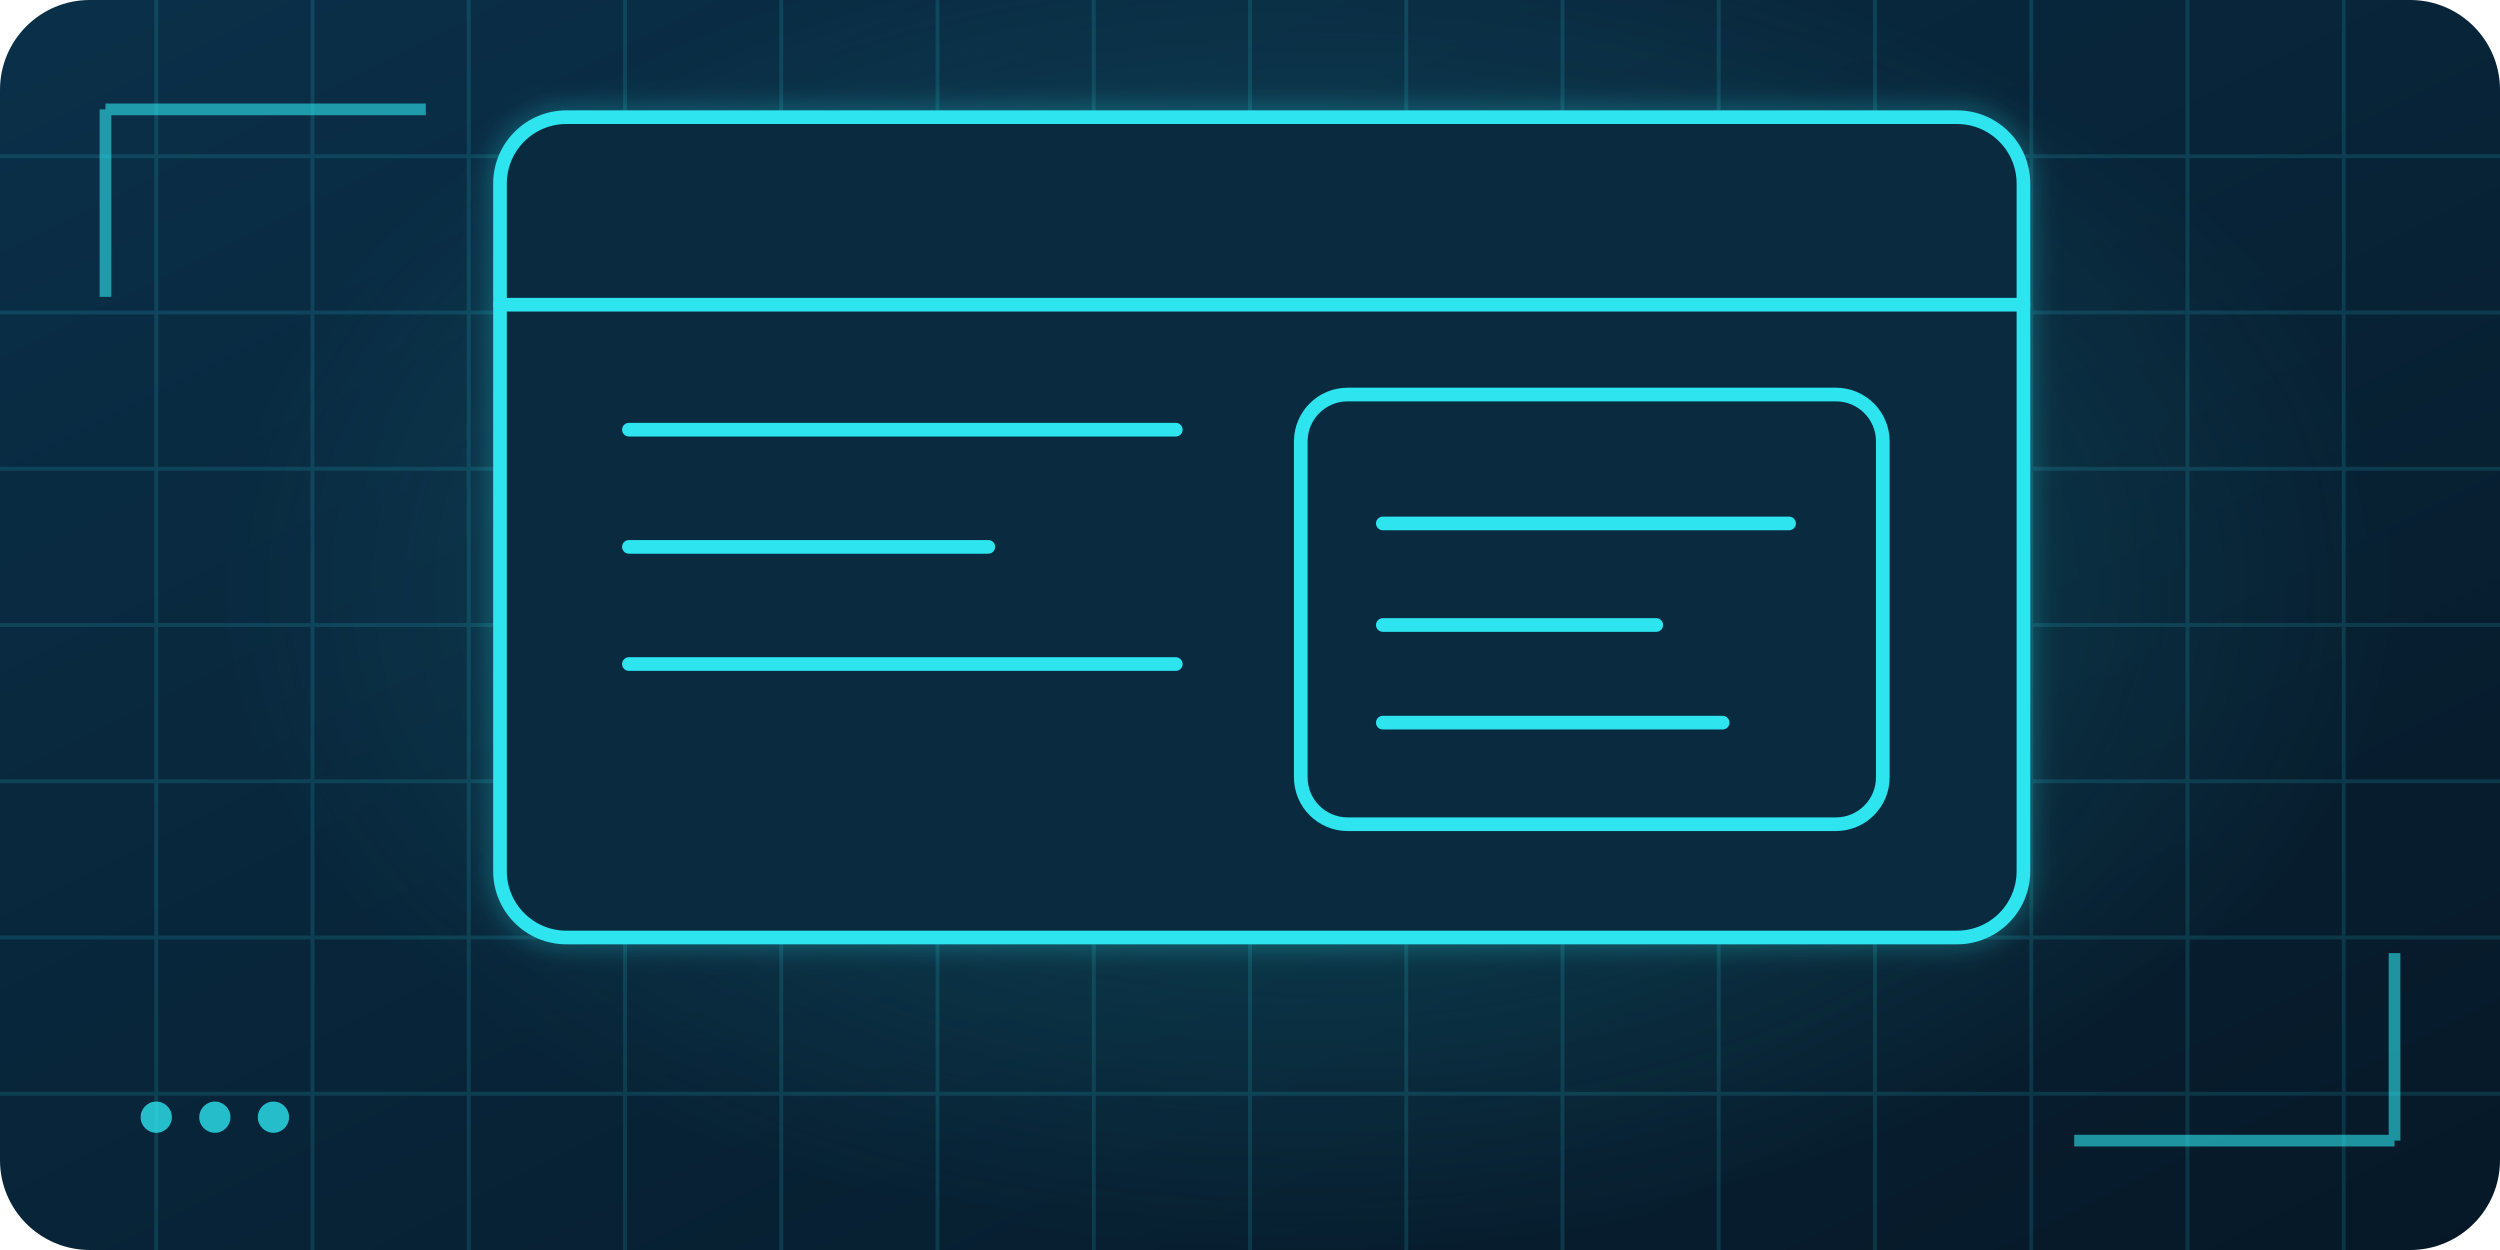
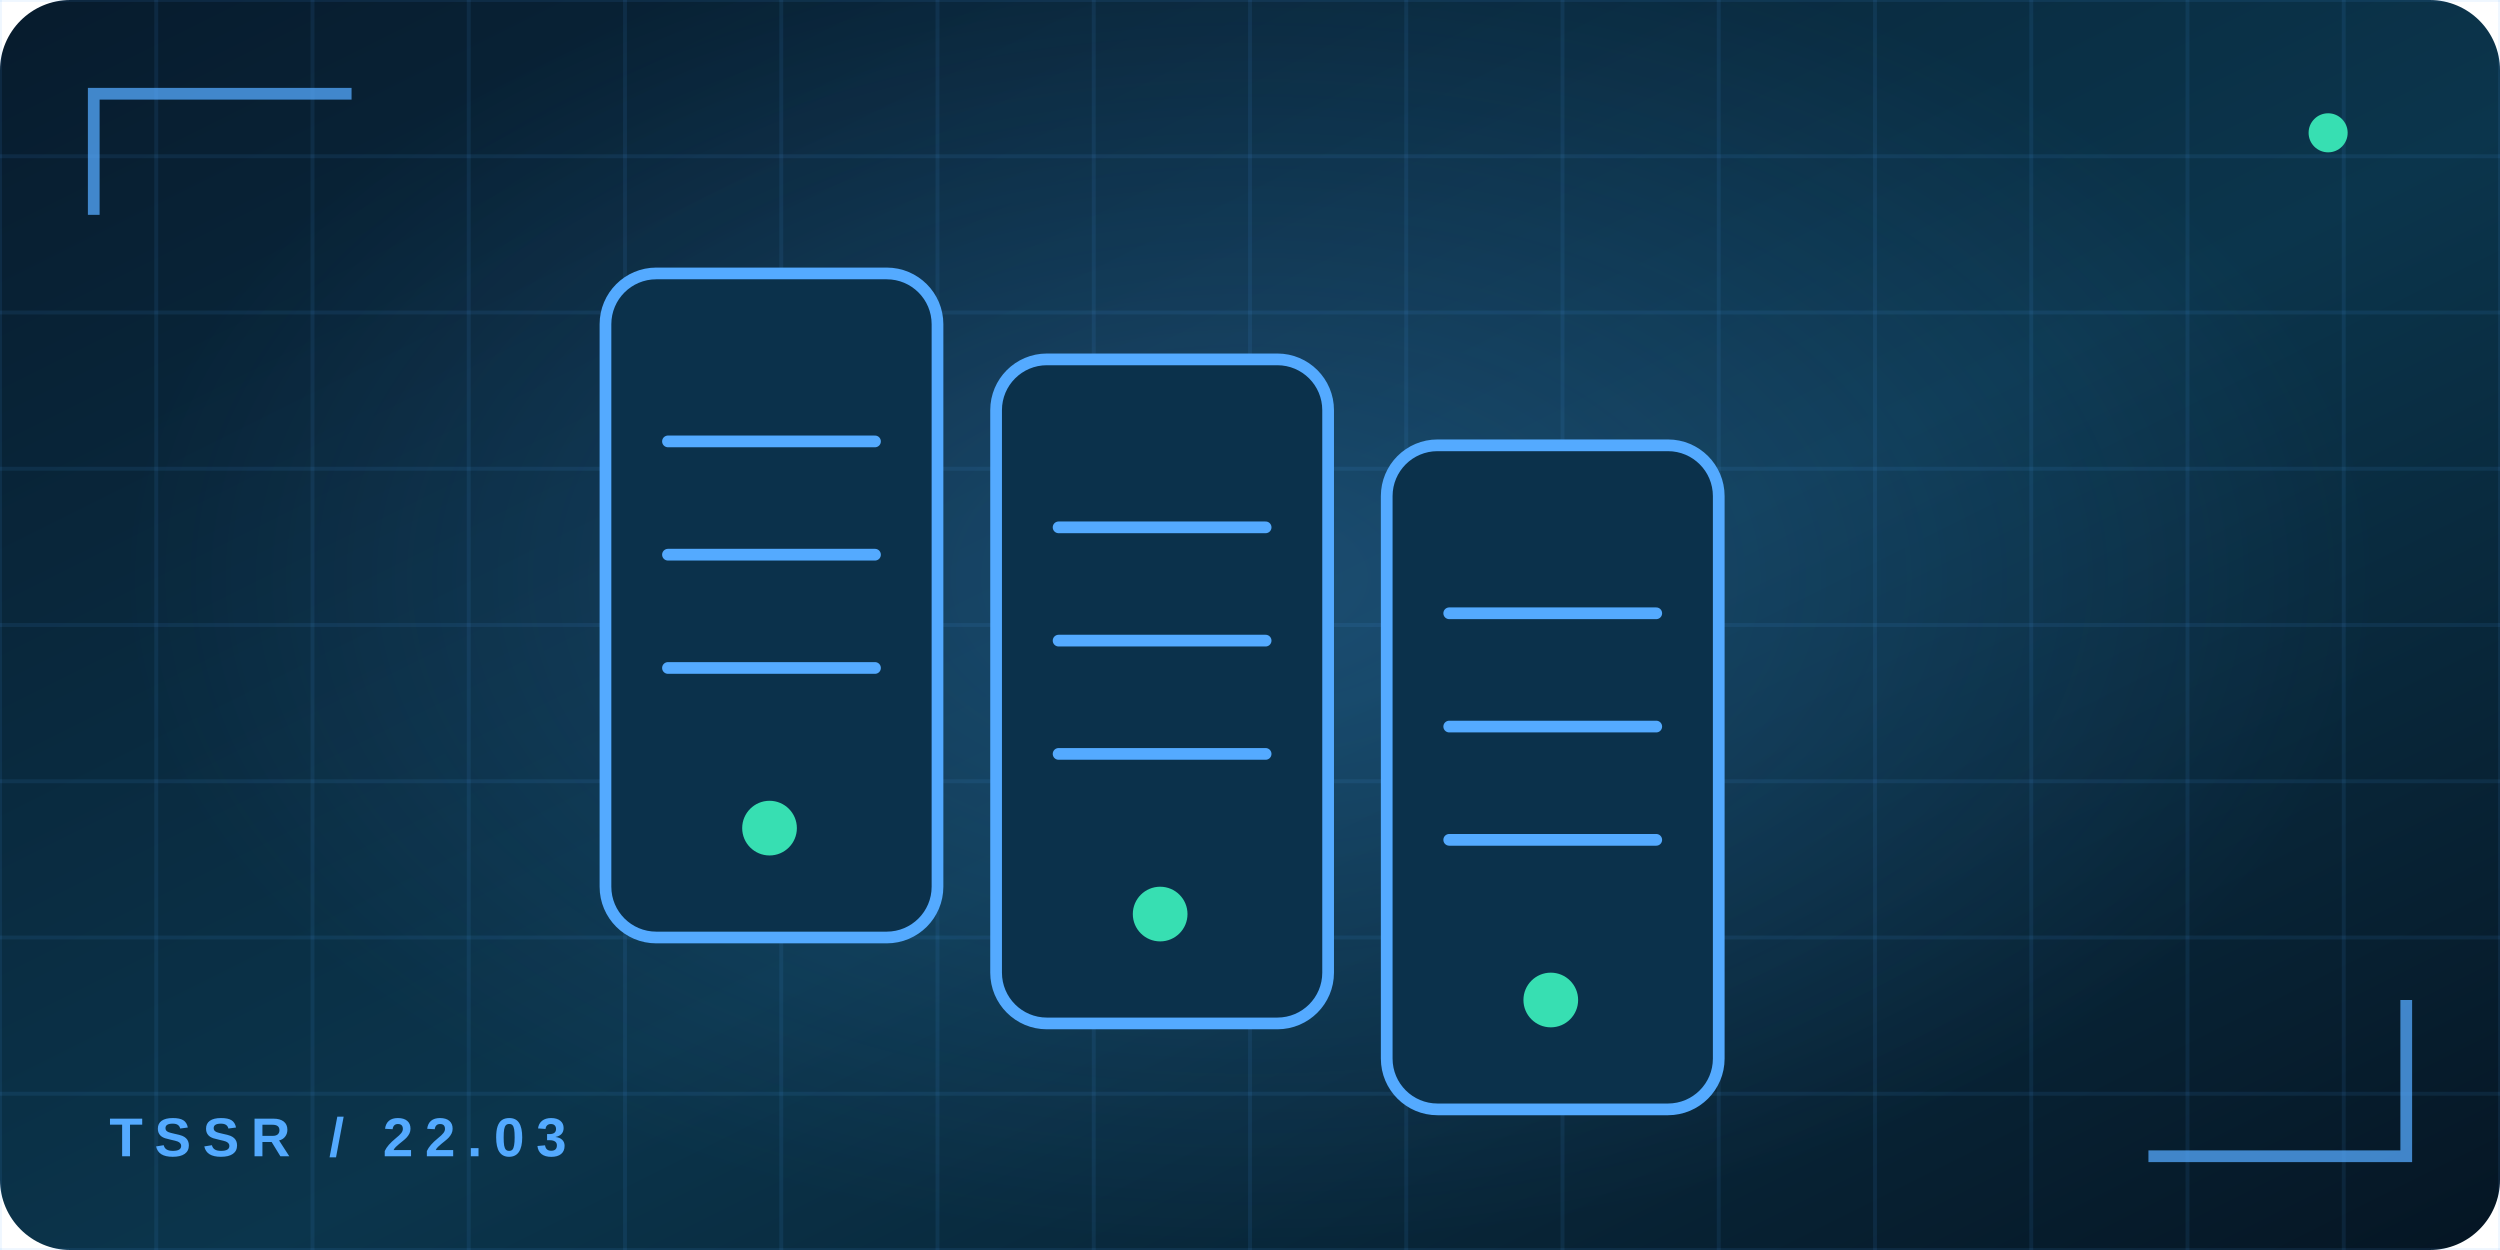
<svg xmlns="http://www.w3.org/2000/svg" viewBox="0 0 640 320" role="img" aria-label="La matrice de flux">
  <defs>
-     <linearGradient id="bg" x2="1" y2="1">
-       <stop stop-color="#0a3049" />
-       <stop offset="1" stop-color="#061827" />
+     <linearGradient id="b" x2="1" y2="1">
+       <stop stop-color="#071b2d" />
+       <stop offset=".55" stop-color="#0b354c" />
+       <stop offset="1" stop-color="#051523" />
    </linearGradient>
-     <radialGradient id="halo">
-       <stop stop-color="#2de4ef" stop-opacity=".23" />
-       <stop offset="1" stop-color="#2de4ef" stop-opacity="0" />
+     <radialGradient id="g">
+       <stop stop-color="#54aaff" stop-opacity=".22" />
+       <stop offset="1" stop-color="#54aaff" stop-opacity="0" />
    </radialGradient>
-     <filter id="glow">
-       <feGaussianBlur stdDeviation="3" />
-     </filter>
  </defs>
-   <rect width="640" height="320" rx="23" fill="url(#bg)" />
-   <ellipse cx="335" cy="150" rx="280" ry="170" fill="url(#halo)" />
-   <g opacity=".14" stroke="#2de4ef" stroke-width="1">
+   <rect width="640" height="320" rx="18" fill="url(#b)" />
+   <ellipse cx="320" cy="148" rx="290" ry="170" fill="url(#g)" />
+   <g stroke="#54aaff" stroke-opacity=".09" stroke-width="1">
+     <path d="M0 0V320" />
    <path d="M40 0V320" />
    <path d="M80 0V320" />
    <path d="M120 0V320" />
    <path d="M160 0V320" />
    <path d="M200 0V320" />
    <path d="M240 0V320" />
    <path d="M280 0V320" />
    <path d="M320 0V320" />
    <path d="M360 0V320" />
    <path d="M400 0V320" />
    <path d="M440 0V320" />
    <path d="M480 0V320" />
    <path d="M520 0V320" />
    <path d="M560 0V320" />
    <path d="M600 0V320" />
+     <path d="M640 0V320" />
+     <path d="M0 0H640" />
    <path d="M0 40H640" />
    <path d="M0 80H640" />
    <path d="M0 120H640" />
    <path d="M0 160H640" />
    <path d="M0 200H640" />
    <path d="M0 240H640" />
    <path d="M0 280H640" />
+     <path d="M0 320H640" />
  </g>
-   <g transform="translate(0,-5)" fill="none" stroke="#2de4ef" stroke-width="6" stroke-linecap="round" stroke-linejoin="round" opacity=".26" filter="url(#glow)">
-     <rect x="128" y="35" width="390" height="210" rx="17" />
-     <path d="M128 83h390M161 115h140M161 145h92M161 175h140" />
-     <rect x="333" y="106" width="149" height="110" rx="12" />
-     <path d="M354 139h104M354 165h70M354 190h87" />
+   <g opacity=".75">
+     <path d="M24 55V24H90M550 296h66v-40" stroke="#54aaff" stroke-width="3" fill="none" />
  </g>
-   <g transform="translate(0,-5)" fill="#092a3f" stroke="#2de4ef" stroke-width="3.5" stroke-linecap="round" stroke-linejoin="round">
-     <rect x="128" y="35" width="390" height="210" rx="17" />
-     <path d="M128 83h390M161 115h140M161 145h92M161 175h140" />
-     <rect x="333" y="106" width="149" height="110" rx="12" />
-     <path d="M354 139h104M354 165h70M354 190h87" />
+   <g stroke="#54aaff" stroke-width="3" fill="none" stroke-linejoin="round" stroke-linecap="round">
+     <rect x="155" y="70" width="85" height="170" rx="13" fill="#0b314b" />
+     <path d="M171 113h53m-53 29h53m-53 29h53" />
+     <circle cx="197" cy="212" r="7" fill="#37dfb2" stroke="none" />
+     <rect x="255" y="92" width="85" height="170" rx="13" fill="#0b314b" />
+     <path d="M271 135h53m-53 29h53m-53 29h53" />
+     <circle cx="297" cy="234" r="7" fill="#37dfb2" stroke="none" />
+     <rect x="355" y="114" width="85" height="170" rx="13" fill="#0b314b" />
+     <path d="M371 157h53m-53 29h53m-53 29h53" />
+     <circle cx="397" cy="256" r="7" fill="#37dfb2" stroke="none" />
  </g>
-   <path d="M27 28h82M27 28v48M613 292h-82M613 292v-48" fill="none" stroke="#2de4ef" stroke-width="3" opacity=".6" />
-   <g fill="#2de4ef" opacity=".8">
-     <circle cx="40" cy="286" r="4" />
-     <circle cx="55" cy="286" r="4" />
-     <circle cx="70" cy="286" r="4" />
-   </g>
+   <text x="28" y="296" fill="#54aaff" font-size="14" font-family="Arial,sans-serif" font-weight="bold" letter-spacing="3">TSSR / 22.03</text>
+   <circle cx="596" cy="34" r="5" fill="#37dfb2" />
</svg>
